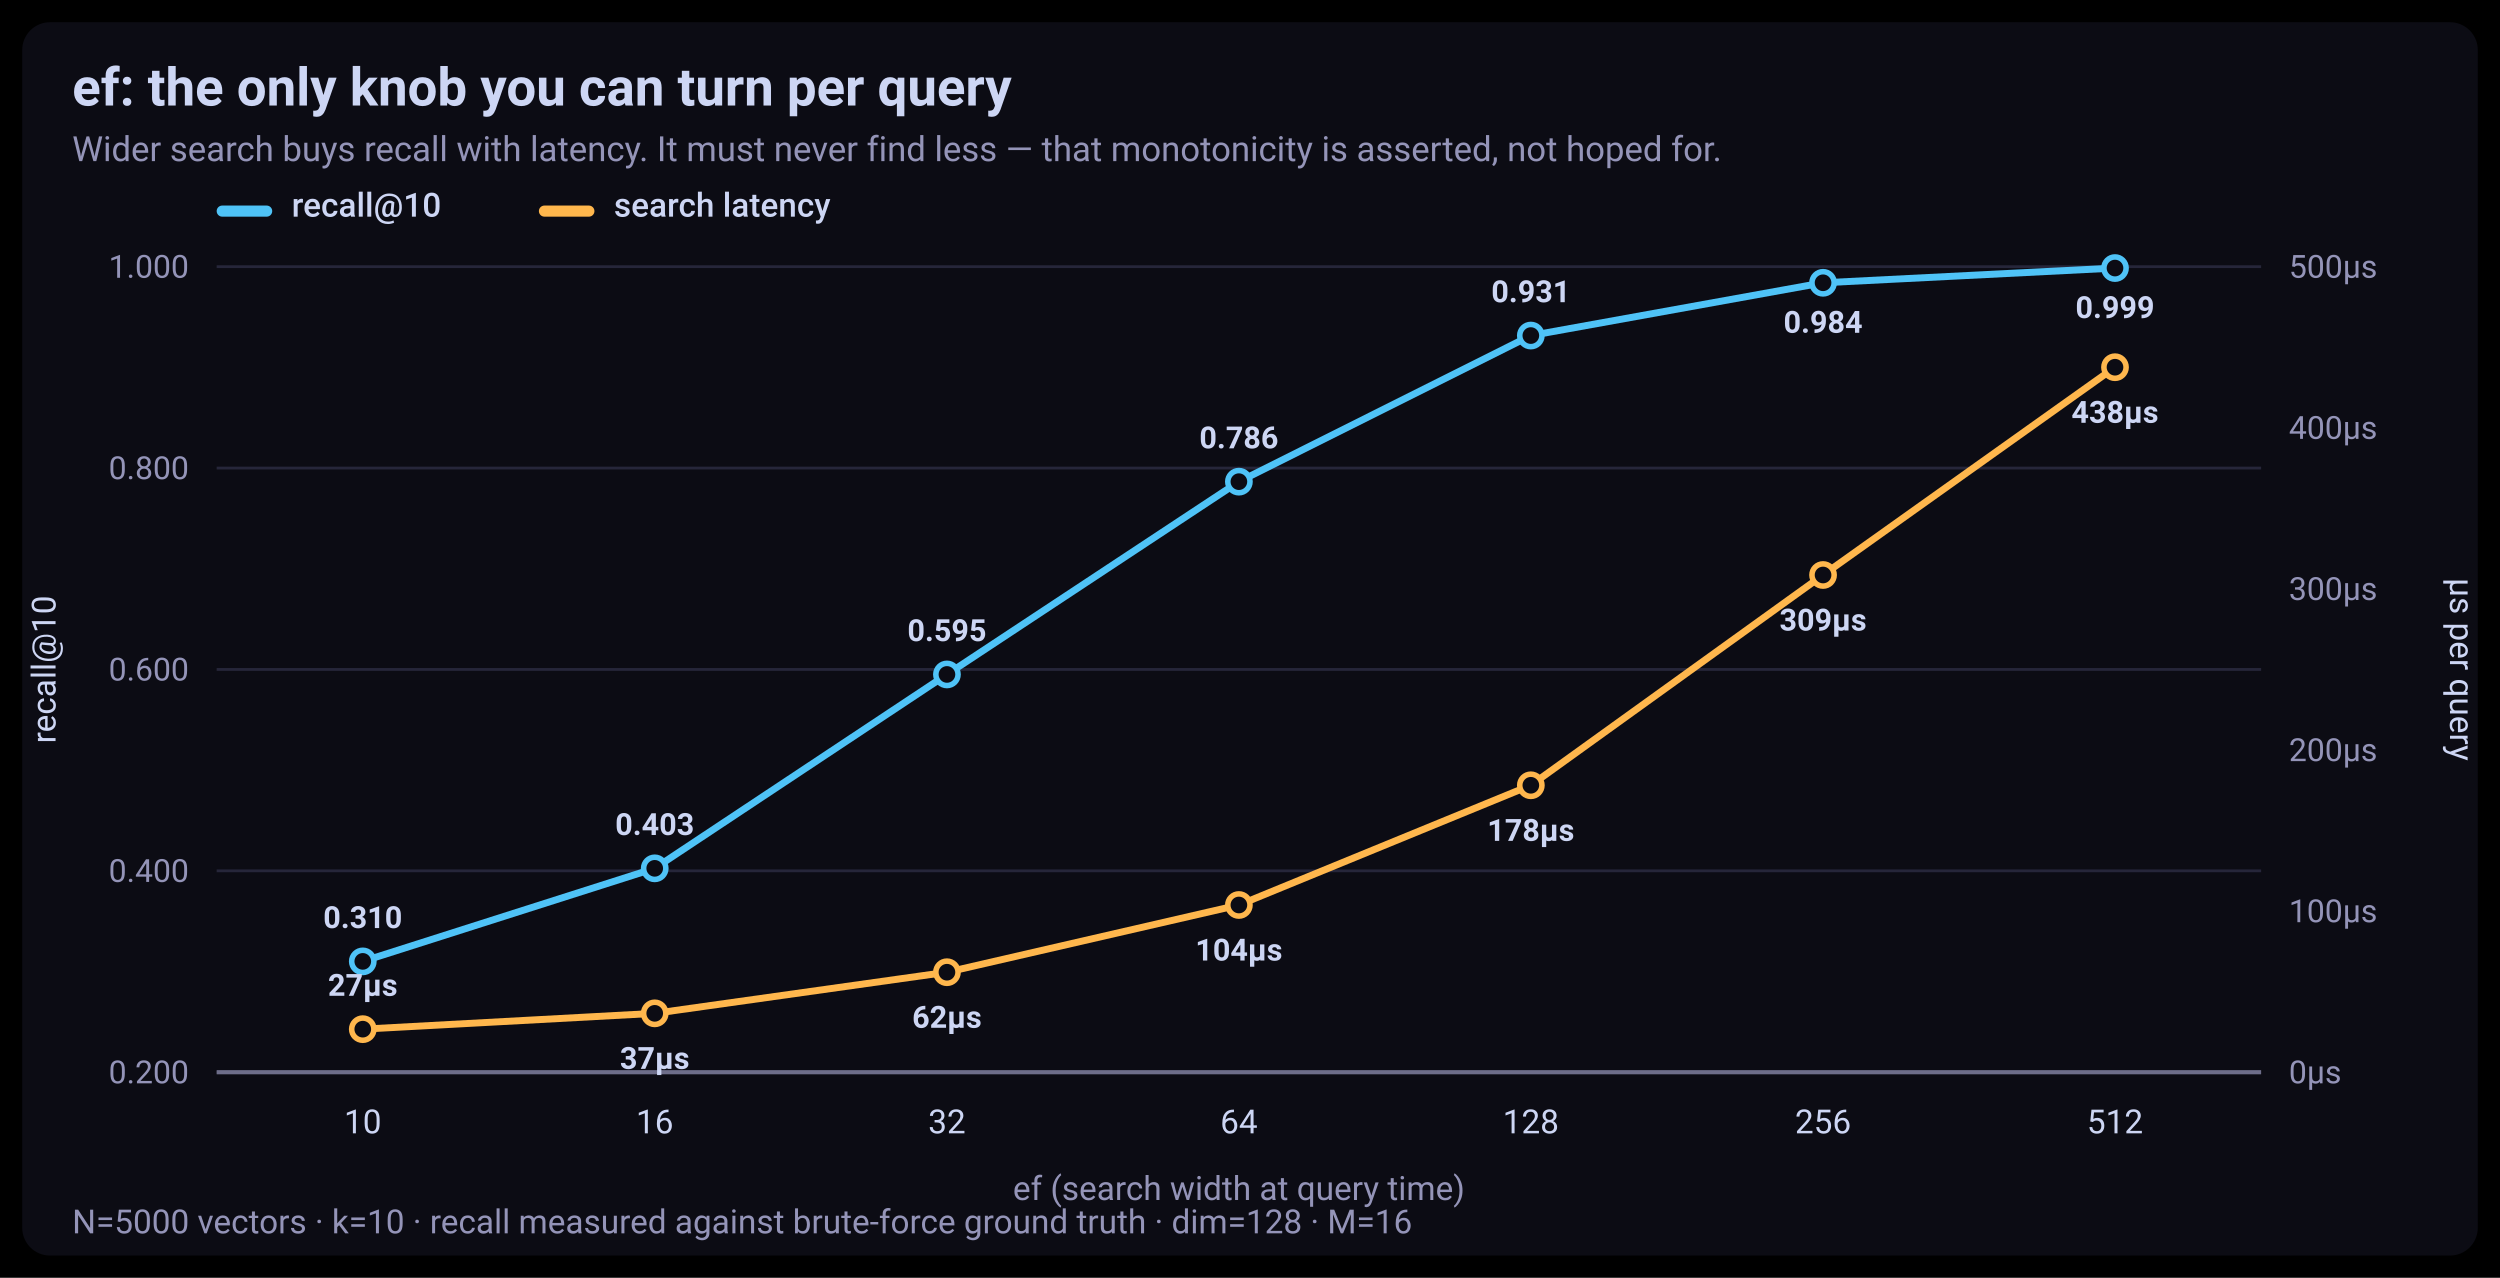
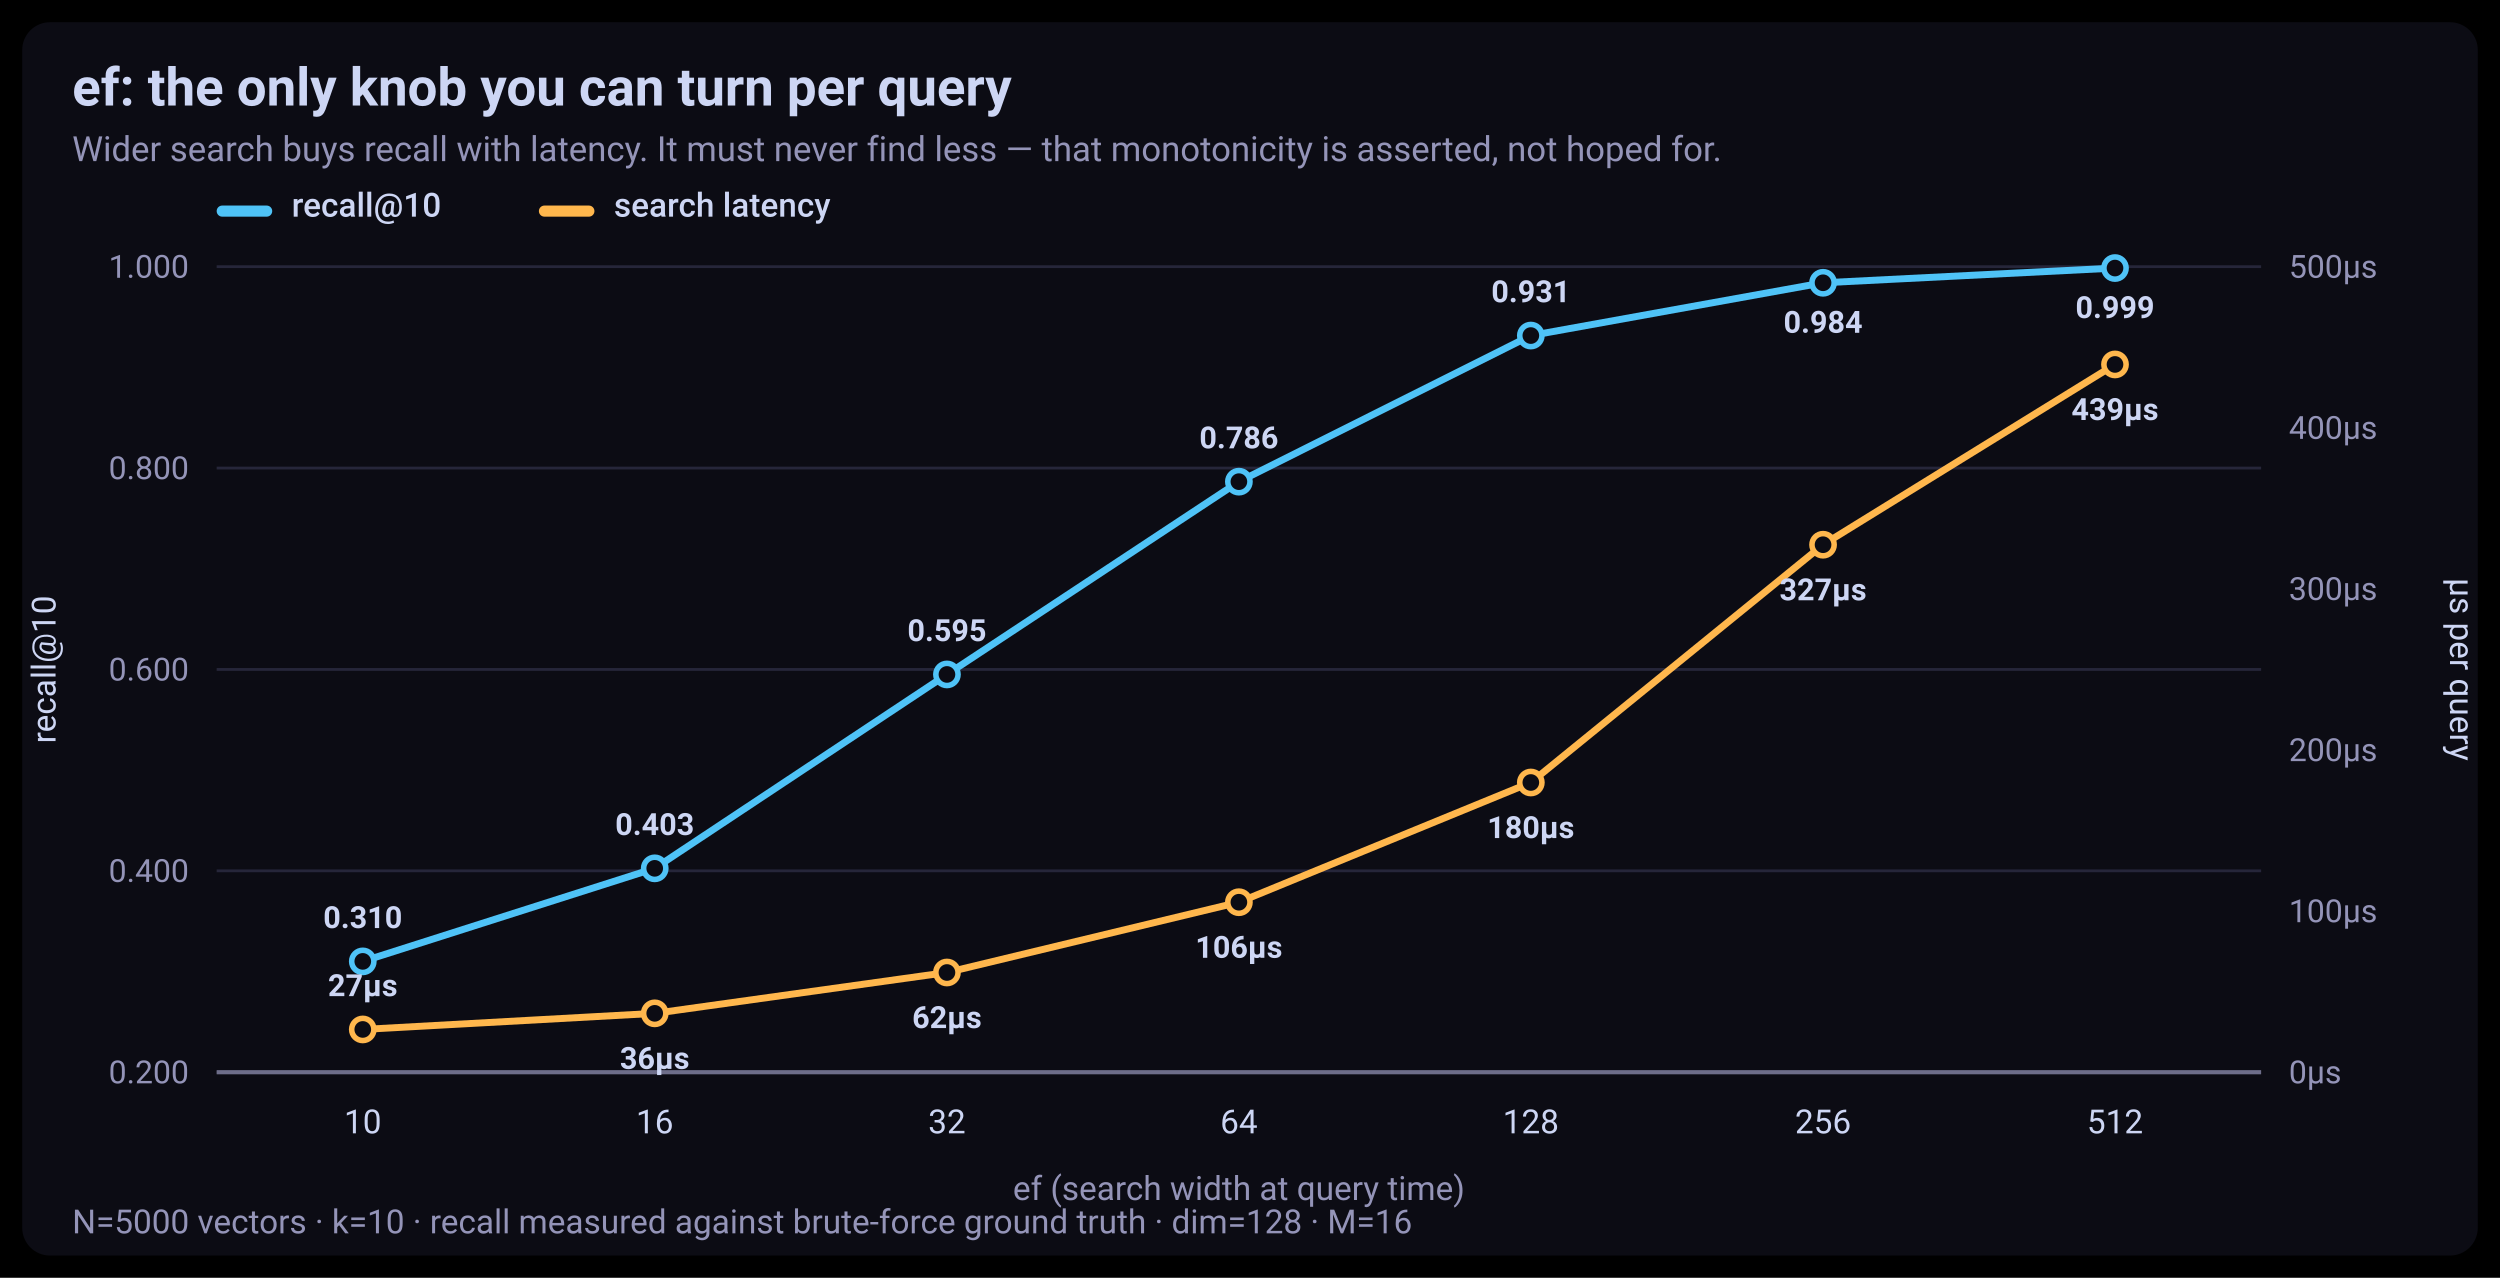
<svg xmlns="http://www.w3.org/2000/svg" viewBox="0 0 900 460" width="900" height="460" role="img" aria-label="ef: the only knob you can turn per query">
  <rect width="900" height="460" fill="#000000" />
  <rect x="8" y="8" width="884" height="444" rx="10" fill="#0C0C14" />
  <text x="26.0" y="38.0" fill="#CDD6F4" font-family="ui-sans-serif, system-ui, -apple-system, 'Segoe UI', Roboto, sans-serif" font-size="19.0" text-anchor="start" font-weight="600">ef: the only knob you can turn per query</text>
  <text x="26.0" y="58.0" fill="#9494B8" font-family="ui-sans-serif, system-ui, -apple-system, 'Segoe UI', Roboto, sans-serif" font-size="12.5" text-anchor="start" font-weight="400">Wider search buys recall with latency. It must never find less — that monotonicity is asserted, not hoped for.</text>
  <line x1="78" y1="386.0" x2="814" y2="386.0" stroke="#26263A" stroke-width="1" />
  <text x="68.0" y="390.0" fill="#9494B8" font-family="ui-sans-serif, system-ui, -apple-system, 'Segoe UI', Roboto, sans-serif" font-size="11.5" text-anchor="end" font-weight="400">0.200</text>
  <line x1="78" y1="313.5" x2="814" y2="313.5" stroke="#26263A" stroke-width="1" />
  <text x="68.0" y="317.5" fill="#9494B8" font-family="ui-sans-serif, system-ui, -apple-system, 'Segoe UI', Roboto, sans-serif" font-size="11.5" text-anchor="end" font-weight="400">0.400</text>
  <line x1="78" y1="241.0" x2="814" y2="241.0" stroke="#26263A" stroke-width="1" />
  <text x="68.0" y="245.0" fill="#9494B8" font-family="ui-sans-serif, system-ui, -apple-system, 'Segoe UI', Roboto, sans-serif" font-size="11.5" text-anchor="end" font-weight="400">0.600</text>
  <line x1="78" y1="168.5" x2="814" y2="168.5" stroke="#26263A" stroke-width="1" />
  <text x="68.0" y="172.5" fill="#9494B8" font-family="ui-sans-serif, system-ui, -apple-system, 'Segoe UI', Roboto, sans-serif" font-size="11.5" text-anchor="end" font-weight="400">0.800</text>
  <line x1="78" y1="96.0" x2="814" y2="96.0" stroke="#26263A" stroke-width="1" />
  <text x="68.0" y="100.0" fill="#9494B8" font-family="ui-sans-serif, system-ui, -apple-system, 'Segoe UI', Roboto, sans-serif" font-size="11.5" text-anchor="end" font-weight="400">1.000</text>
  <text x="20.0" y="241.0" fill="#CDD6F4" font-family="ui-sans-serif, system-ui, -apple-system, 'Segoe UI', Roboto, sans-serif" font-size="12" text-anchor="middle" transform="rotate(-90 20.0 241.0)">recall@10</text>
  <text x="824.0" y="390.0" fill="#9494B8" font-family="ui-sans-serif, system-ui, -apple-system, 'Segoe UI', Roboto, sans-serif" font-size="11.5" text-anchor="start" font-weight="400">0µs</text>
  <text x="824.0" y="332.0" fill="#9494B8" font-family="ui-sans-serif, system-ui, -apple-system, 'Segoe UI', Roboto, sans-serif" font-size="11.5" text-anchor="start" font-weight="400">100µs</text>
  <text x="824.0" y="274.0" fill="#9494B8" font-family="ui-sans-serif, system-ui, -apple-system, 'Segoe UI', Roboto, sans-serif" font-size="11.5" text-anchor="start" font-weight="400">200µs</text>
  <text x="824.0" y="216.0" fill="#9494B8" font-family="ui-sans-serif, system-ui, -apple-system, 'Segoe UI', Roboto, sans-serif" font-size="11.5" text-anchor="start" font-weight="400">300µs</text>
  <text x="824.0" y="158.0" fill="#9494B8" font-family="ui-sans-serif, system-ui, -apple-system, 'Segoe UI', Roboto, sans-serif" font-size="11.5" text-anchor="start" font-weight="400">400µs</text>
  <text x="824.0" y="100.0" fill="#9494B8" font-family="ui-sans-serif, system-ui, -apple-system, 'Segoe UI', Roboto, sans-serif" font-size="11.5" text-anchor="start" font-weight="400">500µs</text>
  <text x="882.0" y="241.0" fill="#CDD6F4" font-family="ui-sans-serif, system-ui, -apple-system, 'Segoe UI', Roboto, sans-serif" font-size="12" text-anchor="middle" transform="rotate(90 882.0 241.0)">µs per query</text>
  <line x1="78" y1="386" x2="814" y2="386" stroke="#6E6E8A" stroke-width="1.5" />
  <polyline points="130.6,346.1 235.7,312.6 340.9,242.8 446.0,173.4 551.1,120.8 656.3,101.8 761.4,96.5" fill="none" stroke="#4FC3F7" stroke-width="2.5" stroke-linejoin="round" stroke-linecap="round" />
  <circle cx="130.6" cy="346.1" r="4" fill="#0C0C14" stroke="#4FC3F7" stroke-width="2" />
  <text x="130.6" y="334.1" fill="#CDD6F4" font-family="ui-sans-serif, system-ui, -apple-system, 'Segoe UI', Roboto, sans-serif" font-size="11.0" text-anchor="middle" font-weight="600">0.310</text>
  <circle cx="235.7" cy="312.6" r="4" fill="#0C0C14" stroke="#4FC3F7" stroke-width="2" />
  <text x="235.7" y="300.6" fill="#CDD6F4" font-family="ui-sans-serif, system-ui, -apple-system, 'Segoe UI', Roboto, sans-serif" font-size="11.0" text-anchor="middle" font-weight="600">0.403</text>
  <circle cx="340.9" cy="242.8" r="4" fill="#0C0C14" stroke="#4FC3F7" stroke-width="2" />
  <text x="340.9" y="230.8" fill="#CDD6F4" font-family="ui-sans-serif, system-ui, -apple-system, 'Segoe UI', Roboto, sans-serif" font-size="11.0" text-anchor="middle" font-weight="600">0.595</text>
  <circle cx="446.0" cy="173.4" r="4" fill="#0C0C14" stroke="#4FC3F7" stroke-width="2" />
  <text x="446.0" y="161.4" fill="#CDD6F4" font-family="ui-sans-serif, system-ui, -apple-system, 'Segoe UI', Roboto, sans-serif" font-size="11.0" text-anchor="middle" font-weight="600">0.786</text>
  <circle cx="551.1" cy="120.8" r="4" fill="#0C0C14" stroke="#4FC3F7" stroke-width="2" />
  <text x="551.1" y="108.8" fill="#CDD6F4" font-family="ui-sans-serif, system-ui, -apple-system, 'Segoe UI', Roboto, sans-serif" font-size="11.0" text-anchor="middle" font-weight="600">0.931</text>
  <circle cx="656.3" cy="101.8" r="4" fill="#0C0C14" stroke="#4FC3F7" stroke-width="2" />
  <text x="656.3" y="119.8" fill="#CDD6F4" font-family="ui-sans-serif, system-ui, -apple-system, 'Segoe UI', Roboto, sans-serif" font-size="11.0" text-anchor="middle" font-weight="600">0.984</text>
  <circle cx="761.4" cy="96.5" r="4" fill="#0C0C14" stroke="#4FC3F7" stroke-width="2" />
  <text x="761.4" y="114.5" fill="#CDD6F4" font-family="ui-sans-serif, system-ui, -apple-system, 'Segoe UI', Roboto, sans-serif" font-size="11.0" text-anchor="middle" font-weight="600">0.999</text>
-   <polyline points="130.6,370.5 235.7,364.8 340.9,350.0 446.0,325.8 551.1,282.7 656.3,207.0 761.4,132.2" fill="none" stroke="#FFB74D" stroke-width="2.5" stroke-linejoin="round" stroke-linecap="round" />
-   <circle cx="130.6" cy="370.5" r="4" fill="#0C0C14" stroke="#FFB74D" stroke-width="2" />
-   <text x="130.6" y="358.5" fill="#CDD6F4" font-family="ui-sans-serif, system-ui, -apple-system, 'Segoe UI', Roboto, sans-serif" font-size="11.0" text-anchor="middle" font-weight="600">27µs</text>
+   <polyline points="130.6,370.6 235.7,364.8 340.9,350.1 446.0,324.8 551.1,281.7 656.3,196.1 761.4,131.2" fill="none" stroke="#FFB74D" stroke-width="2.5" stroke-linejoin="round" stroke-linecap="round" />
+   <circle cx="130.6" cy="370.6" r="4" fill="#0C0C14" stroke="#FFB74D" stroke-width="2" />
+   <text x="130.6" y="358.6" fill="#CDD6F4" font-family="ui-sans-serif, system-ui, -apple-system, 'Segoe UI', Roboto, sans-serif" font-size="11.0" text-anchor="middle" font-weight="600">27µs</text>
  <circle cx="235.7" cy="364.8" r="4" fill="#0C0C14" stroke="#FFB74D" stroke-width="2" />
-   <text x="235.7" y="384.8" fill="#CDD6F4" font-family="ui-sans-serif, system-ui, -apple-system, 'Segoe UI', Roboto, sans-serif" font-size="11.0" text-anchor="middle" font-weight="600">37µs</text>
-   <circle cx="340.9" cy="350.0" r="4" fill="#0C0C14" stroke="#FFB74D" stroke-width="2" />
-   <text x="340.9" y="370.0" fill="#CDD6F4" font-family="ui-sans-serif, system-ui, -apple-system, 'Segoe UI', Roboto, sans-serif" font-size="11.0" text-anchor="middle" font-weight="600">62µs</text>
-   <circle cx="446.0" cy="325.8" r="4" fill="#0C0C14" stroke="#FFB74D" stroke-width="2" />
-   <text x="446.0" y="345.8" fill="#CDD6F4" font-family="ui-sans-serif, system-ui, -apple-system, 'Segoe UI', Roboto, sans-serif" font-size="11.0" text-anchor="middle" font-weight="600">104µs</text>
-   <circle cx="551.1" cy="282.7" r="4" fill="#0C0C14" stroke="#FFB74D" stroke-width="2" />
-   <text x="551.1" y="302.7" fill="#CDD6F4" font-family="ui-sans-serif, system-ui, -apple-system, 'Segoe UI', Roboto, sans-serif" font-size="11.0" text-anchor="middle" font-weight="600">178µs</text>
-   <circle cx="656.3" cy="207.0" r="4" fill="#0C0C14" stroke="#FFB74D" stroke-width="2" />
-   <text x="656.3" y="227.0" fill="#CDD6F4" font-family="ui-sans-serif, system-ui, -apple-system, 'Segoe UI', Roboto, sans-serif" font-size="11.0" text-anchor="middle" font-weight="600">309µs</text>
-   <circle cx="761.4" cy="132.2" r="4" fill="#0C0C14" stroke="#FFB74D" stroke-width="2" />
-   <text x="761.4" y="152.2" fill="#CDD6F4" font-family="ui-sans-serif, system-ui, -apple-system, 'Segoe UI', Roboto, sans-serif" font-size="11.0" text-anchor="middle" font-weight="600">438µs</text>
+   <text x="235.7" y="384.8" fill="#CDD6F4" font-family="ui-sans-serif, system-ui, -apple-system, 'Segoe UI', Roboto, sans-serif" font-size="11.0" text-anchor="middle" font-weight="600">36µs</text>
+   <circle cx="340.9" cy="350.1" r="4" fill="#0C0C14" stroke="#FFB74D" stroke-width="2" />
+   <text x="340.9" y="370.1" fill="#CDD6F4" font-family="ui-sans-serif, system-ui, -apple-system, 'Segoe UI', Roboto, sans-serif" font-size="11.0" text-anchor="middle" font-weight="600">62µs</text>
+   <circle cx="446.0" cy="324.8" r="4" fill="#0C0C14" stroke="#FFB74D" stroke-width="2" />
+   <text x="446.0" y="344.8" fill="#CDD6F4" font-family="ui-sans-serif, system-ui, -apple-system, 'Segoe UI', Roboto, sans-serif" font-size="11.0" text-anchor="middle" font-weight="600">106µs</text>
+   <circle cx="551.1" cy="281.7" r="4" fill="#0C0C14" stroke="#FFB74D" stroke-width="2" />
+   <text x="551.1" y="301.7" fill="#CDD6F4" font-family="ui-sans-serif, system-ui, -apple-system, 'Segoe UI', Roboto, sans-serif" font-size="11.0" text-anchor="middle" font-weight="600">180µs</text>
+   <circle cx="656.3" cy="196.1" r="4" fill="#0C0C14" stroke="#FFB74D" stroke-width="2" />
+   <text x="656.3" y="216.1" fill="#CDD6F4" font-family="ui-sans-serif, system-ui, -apple-system, 'Segoe UI', Roboto, sans-serif" font-size="11.0" text-anchor="middle" font-weight="600">327µs</text>
+   <circle cx="761.4" cy="131.2" r="4" fill="#0C0C14" stroke="#FFB74D" stroke-width="2" />
+   <text x="761.4" y="151.2" fill="#CDD6F4" font-family="ui-sans-serif, system-ui, -apple-system, 'Segoe UI', Roboto, sans-serif" font-size="11.0" text-anchor="middle" font-weight="600">439µs</text>
  <text x="130.6" y="408.0" fill="#CDD6F4" font-family="ui-sans-serif, system-ui, -apple-system, 'Segoe UI', Roboto, sans-serif" font-size="12.0" text-anchor="middle" font-weight="400">10</text>
  <text x="235.7" y="408.0" fill="#CDD6F4" font-family="ui-sans-serif, system-ui, -apple-system, 'Segoe UI', Roboto, sans-serif" font-size="12.0" text-anchor="middle" font-weight="400">16</text>
  <text x="340.9" y="408.0" fill="#CDD6F4" font-family="ui-sans-serif, system-ui, -apple-system, 'Segoe UI', Roboto, sans-serif" font-size="12.0" text-anchor="middle" font-weight="400">32</text>
  <text x="446.0" y="408.0" fill="#CDD6F4" font-family="ui-sans-serif, system-ui, -apple-system, 'Segoe UI', Roboto, sans-serif" font-size="12.0" text-anchor="middle" font-weight="400">64</text>
  <text x="551.1" y="408.0" fill="#CDD6F4" font-family="ui-sans-serif, system-ui, -apple-system, 'Segoe UI', Roboto, sans-serif" font-size="12.0" text-anchor="middle" font-weight="400">128</text>
  <text x="656.3" y="408.0" fill="#CDD6F4" font-family="ui-sans-serif, system-ui, -apple-system, 'Segoe UI', Roboto, sans-serif" font-size="12.0" text-anchor="middle" font-weight="400">256</text>
  <text x="761.4" y="408.0" fill="#CDD6F4" font-family="ui-sans-serif, system-ui, -apple-system, 'Segoe UI', Roboto, sans-serif" font-size="12.0" text-anchor="middle" font-weight="400">512</text>
  <text x="446.0" y="432.0" fill="#9494B8" font-family="ui-sans-serif, system-ui, -apple-system, 'Segoe UI', Roboto, sans-serif" font-size="12.0" text-anchor="middle" font-weight="400">ef (search width at query time)</text>
  <rect x="78.0" y="74.0" width="20" height="4" rx="2" fill="#4FC3F7" />
  <text x="105.0" y="78.0" fill="#CDD6F4" font-family="ui-sans-serif, system-ui, -apple-system, 'Segoe UI', Roboto, sans-serif" font-size="12.0" text-anchor="start" font-weight="500">recall@10</text>
  <rect x="194.0" y="74.0" width="20" height="4" rx="2" fill="#FFB74D" />
  <text x="221.0" y="78.0" fill="#CDD6F4" font-family="ui-sans-serif, system-ui, -apple-system, 'Segoe UI', Roboto, sans-serif" font-size="12.0" text-anchor="start" font-weight="500">search latency</text>
  <text x="26.0" y="444.0" fill="#9494B8" font-family="ui-sans-serif, system-ui, -apple-system, 'Segoe UI', Roboto, sans-serif" font-size="12.0" text-anchor="start" font-weight="400">N=5000 vectors · k=10 · recall measured against brute-force ground truth · dim=128 · M=16</text>
</svg>
